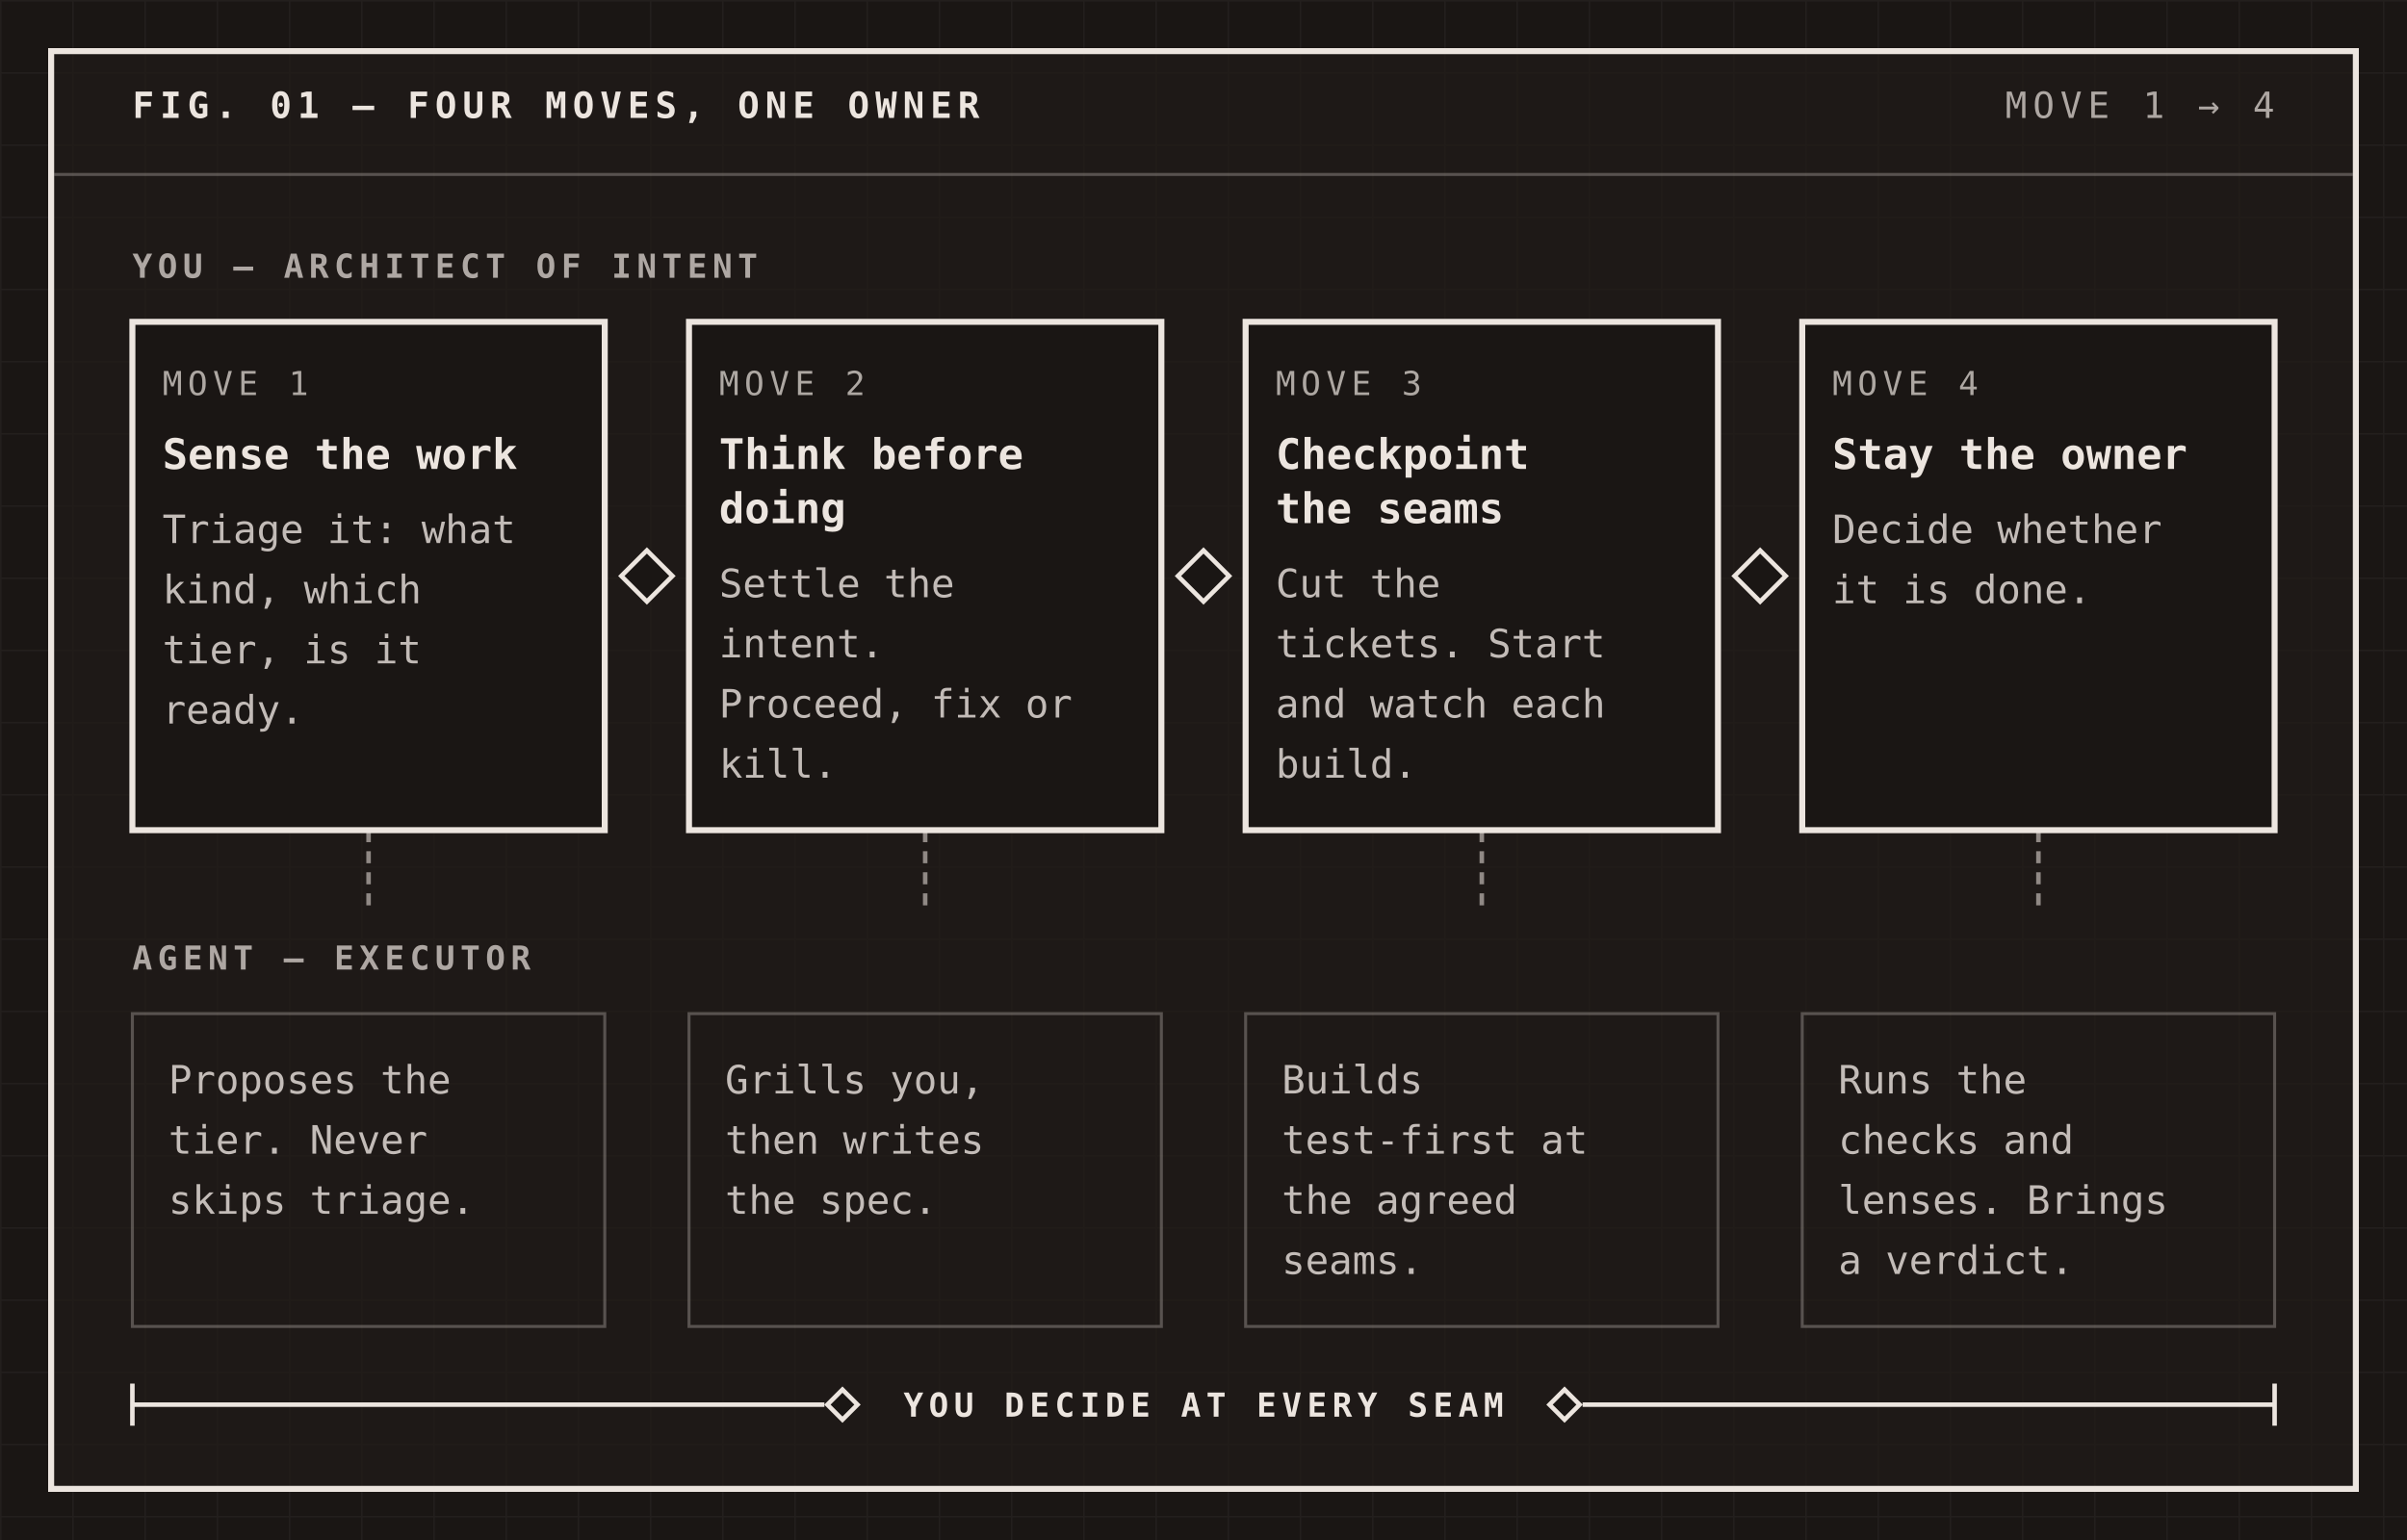
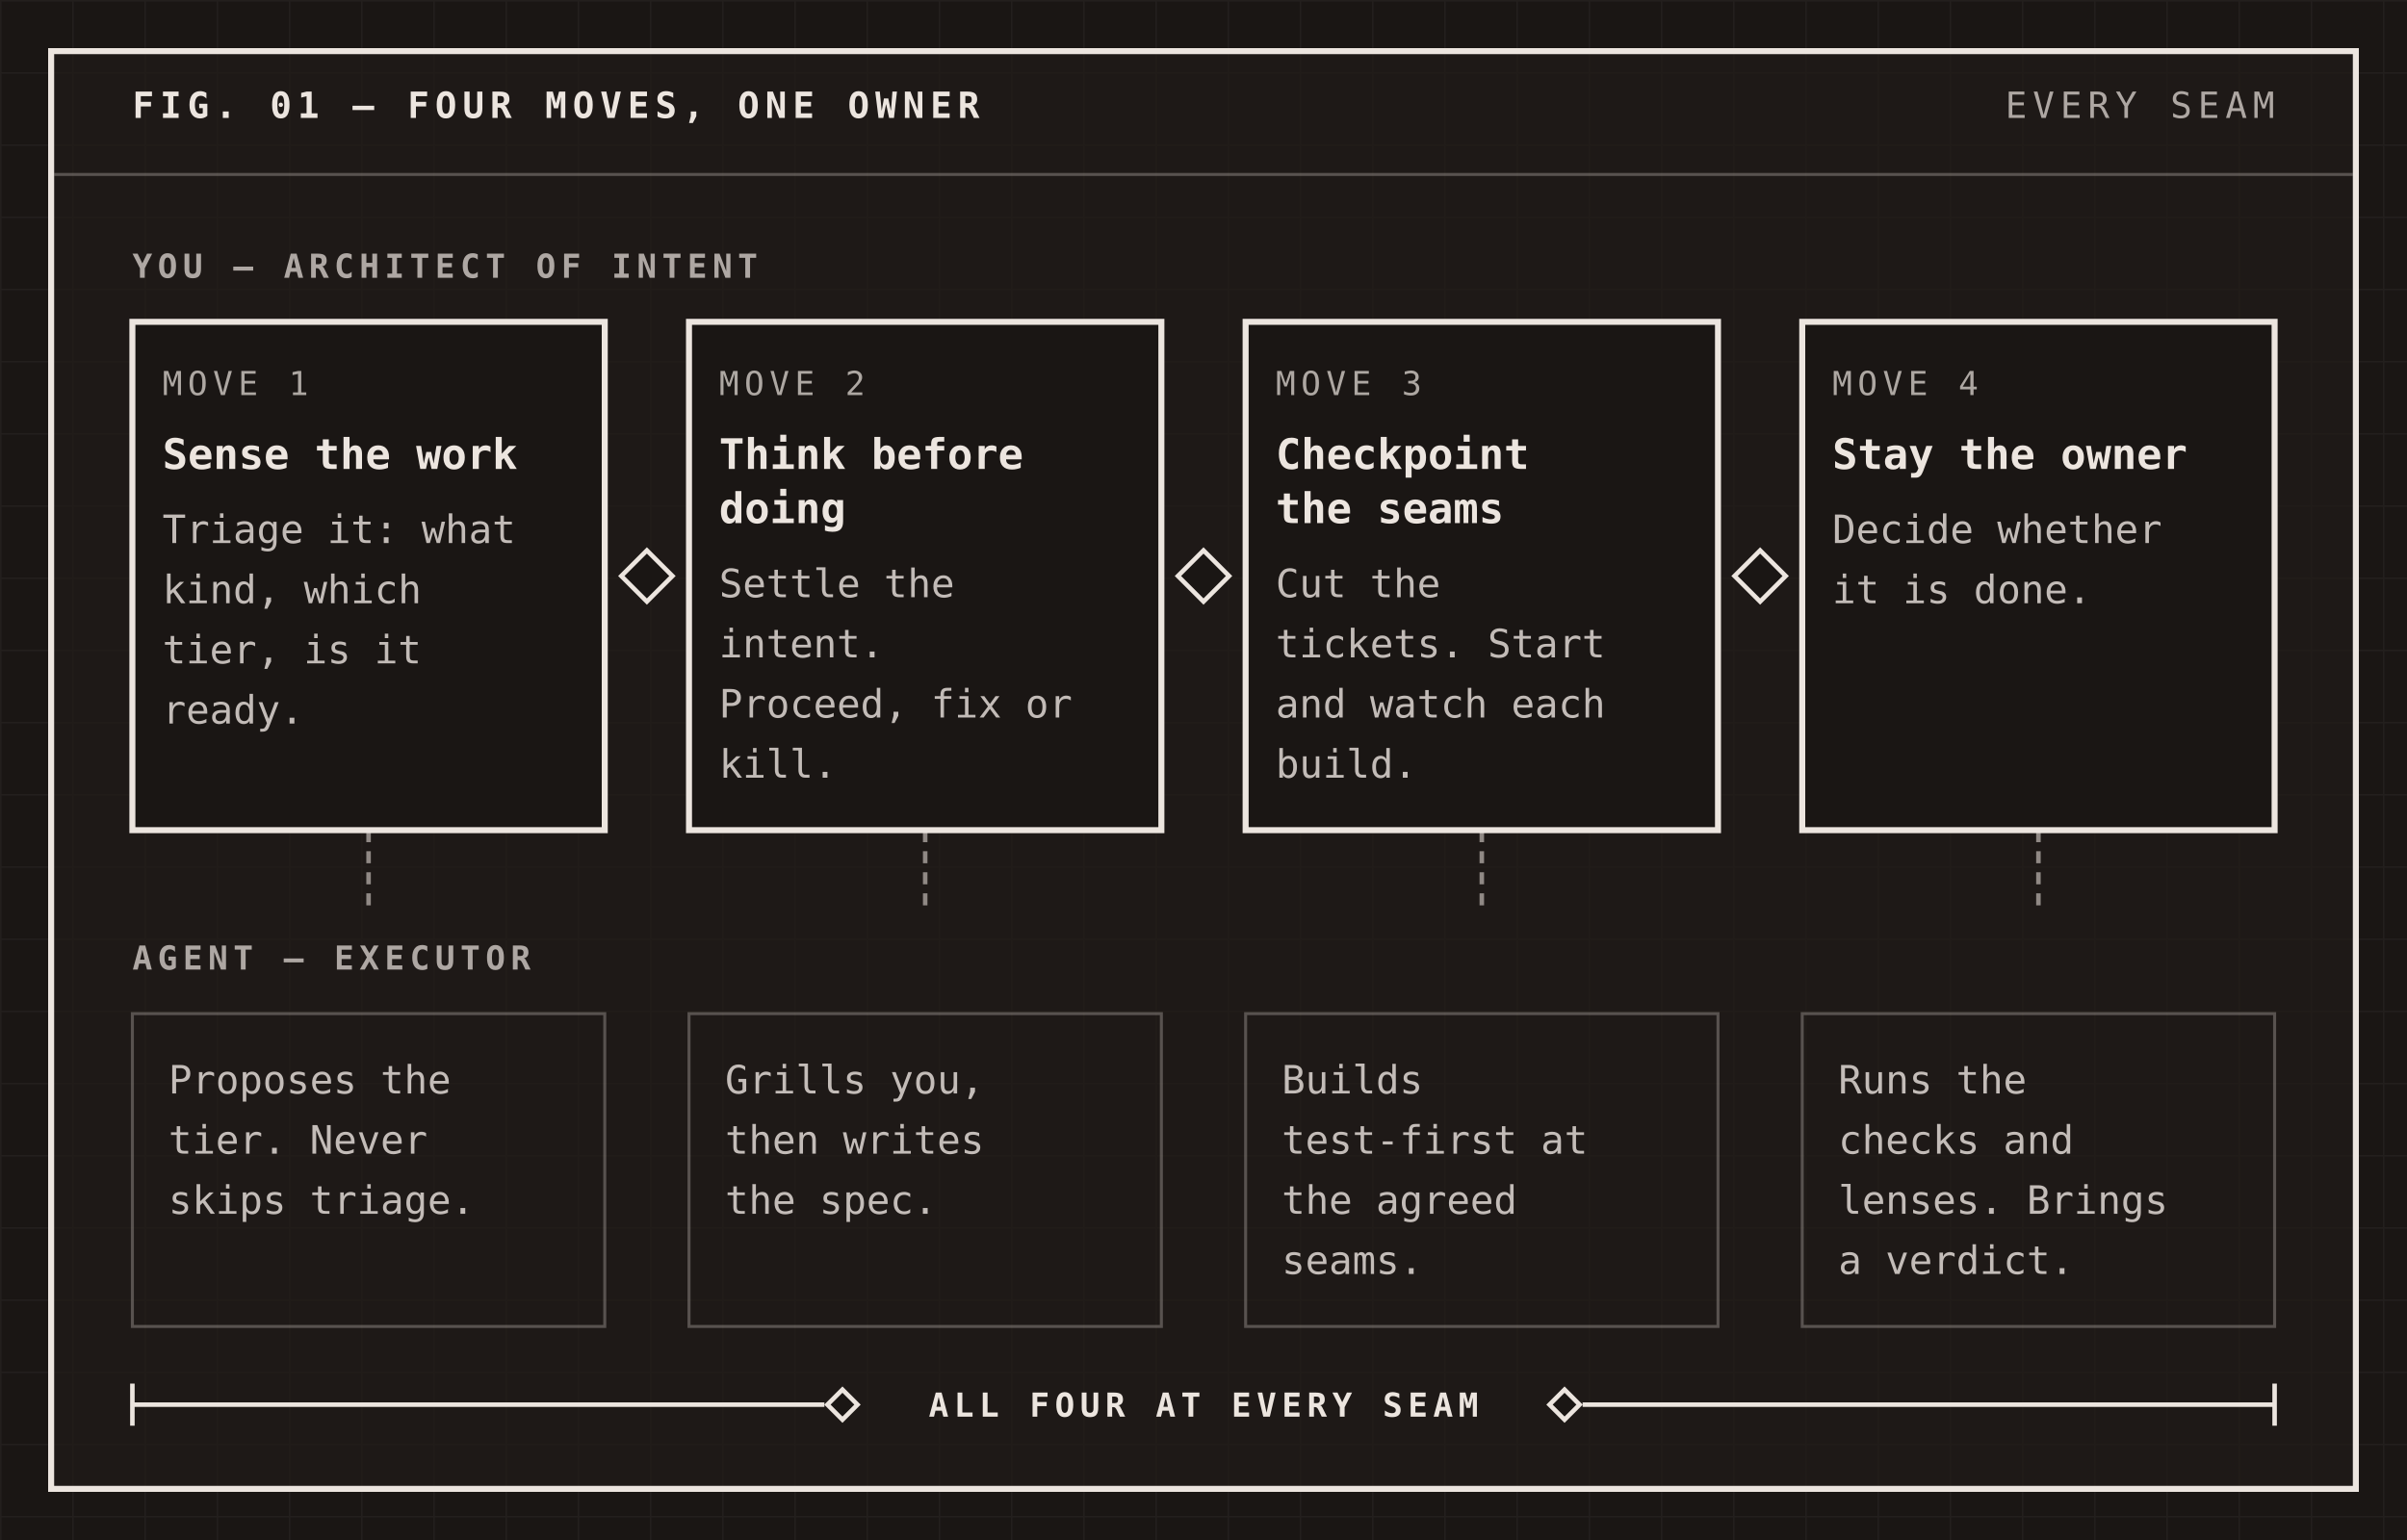
<svg xmlns="http://www.w3.org/2000/svg" width="800" height="512" viewBox="0 0 800 512" font-family="'IBM Plex Mono', ui-monospace, SFMono-Regular, Menlo, Consolas, monospace" role="img">
  <rect width="800" height="512" fill="#1a1614" />
  <defs>
    <pattern id="grid" width="24" height="24" patternUnits="userSpaceOnUse">
      <path d="M24 0H0V24" fill="none" stroke="#ece5df" stroke-opacity="0.045" stroke-width="1" />
    </pattern>
  </defs>
  <rect width="800" height="512" fill="url(#grid)" />
  <rect x="17" y="17" width="766" height="478" fill="#201b18" fill-opacity="0.72" stroke="#ece5df" stroke-width="2" />
  <text x="44" y="39.2" font-size="12" font-weight="600" letter-spacing="1.92" fill="#ece5df">FIG. 01 — FOUR MOVES, ONE OWNER</text>
-   <text x="756" y="39.2" font-size="12" letter-spacing="1.92" text-anchor="end" fill="#ece5df" fill-opacity="0.7">MOVE 1 → 4</text>
+   <text x="756" y="39.2" font-size="12" letter-spacing="1.92" text-anchor="end" fill="#ece5df" fill-opacity="0.7">EVERY SEAM</text>
  <line x1="18" y1="58" x2="782" y2="58" stroke="#ece5df" stroke-opacity="0.28" stroke-width="1" />
  <text x="44" y="92.35" font-size="11" font-weight="600" letter-spacing="1.76" fill="#ece5df" fill-opacity="0.7">YOU — ARCHITECT OF INTENT</text>
  <rect x="44" y="107" width="157" height="169" fill="#1a1614" stroke="#ece5df" stroke-width="2" />
  <text x="54" y="131.35" font-size="11" letter-spacing="1.76" fill="#ece5df" fill-opacity="0.7">MOVE 1</text>
  <text x="54" y="155.9" font-size="14" font-weight="600" fill="#ece5df">Sense the work</text>
  <text x="54" y="180.55" font-size="13" fill="#ece5df" fill-opacity="0.8">Triage it: what</text>
  <text x="54" y="200.55" font-size="13" fill="#ece5df" fill-opacity="0.8">kind, which</text>
  <text x="54" y="220.55" font-size="13" fill="#ece5df" fill-opacity="0.8">tier, is it</text>
  <text x="54" y="240.55" font-size="13" fill="#ece5df" fill-opacity="0.8">ready.</text>
  <path d="M215 183L223.5 191.5L215 200L206.5 191.5Z" fill="#1a1614" stroke="#ece5df" stroke-width="1.5" />
  <rect x="229" y="107" width="157" height="169" fill="#1a1614" stroke="#ece5df" stroke-width="2" />
  <text x="239" y="131.35" font-size="11" letter-spacing="1.76" fill="#ece5df" fill-opacity="0.7">MOVE 2</text>
  <text x="239" y="155.9" font-size="14" font-weight="600" fill="#ece5df">Think before</text>
  <text x="239" y="173.9" font-size="14" font-weight="600" fill="#ece5df">doing</text>
  <text x="239" y="198.55" font-size="13" fill="#ece5df" fill-opacity="0.8">Settle the</text>
  <text x="239" y="218.55" font-size="13" fill="#ece5df" fill-opacity="0.8">intent.</text>
  <text x="239" y="238.55" font-size="13" fill="#ece5df" fill-opacity="0.8">Proceed, fix or</text>
  <text x="239" y="258.55" font-size="13" fill="#ece5df" fill-opacity="0.8">kill.</text>
  <path d="M400 183L408.5 191.5L400 200L391.5 191.5Z" fill="#1a1614" stroke="#ece5df" stroke-width="1.5" />
  <rect x="414" y="107" width="157" height="169" fill="#1a1614" stroke="#ece5df" stroke-width="2" />
  <text x="424" y="131.35" font-size="11" letter-spacing="1.76" fill="#ece5df" fill-opacity="0.7">MOVE 3</text>
  <text x="424" y="155.9" font-size="14" font-weight="600" fill="#ece5df">Checkpoint</text>
  <text x="424" y="173.9" font-size="14" font-weight="600" fill="#ece5df">the seams</text>
  <text x="424" y="198.55" font-size="13" fill="#ece5df" fill-opacity="0.8">Cut the</text>
  <text x="424" y="218.55" font-size="13" fill="#ece5df" fill-opacity="0.8">tickets. Start</text>
  <text x="424" y="238.55" font-size="13" fill="#ece5df" fill-opacity="0.8">and watch each</text>
  <text x="424" y="258.55" font-size="13" fill="#ece5df" fill-opacity="0.8">build.</text>
  <path d="M585 183L593.5 191.5L585 200L576.5 191.5Z" fill="#1a1614" stroke="#ece5df" stroke-width="1.5" />
  <rect x="599" y="107" width="157" height="169" fill="#1a1614" stroke="#ece5df" stroke-width="2" />
  <text x="609" y="131.35" font-size="11" letter-spacing="1.76" fill="#ece5df" fill-opacity="0.7">MOVE 4</text>
  <text x="609" y="155.9" font-size="14" font-weight="600" fill="#ece5df">Stay the owner</text>
  <text x="609" y="180.55" font-size="13" fill="#ece5df" fill-opacity="0.8">Decide whether</text>
  <text x="609" y="200.55" font-size="13" fill="#ece5df" fill-opacity="0.8">it is done.</text>
  <line x1="122.5" y1="276" x2="122.5" y2="304" stroke="#ece5df" stroke-opacity="0.55" stroke-width="1.5" stroke-dasharray="4 3" />
  <line x1="307.5" y1="276" x2="307.5" y2="304" stroke="#ece5df" stroke-opacity="0.55" stroke-width="1.5" stroke-dasharray="4 3" />
  <line x1="492.5" y1="276" x2="492.5" y2="304" stroke="#ece5df" stroke-opacity="0.55" stroke-width="1.5" stroke-dasharray="4 3" />
  <line x1="677.5" y1="276" x2="677.5" y2="304" stroke="#ece5df" stroke-opacity="0.55" stroke-width="1.5" stroke-dasharray="4 3" />
  <text x="44" y="322.35" font-size="11" font-weight="600" letter-spacing="1.76" fill="#ece5df" fill-opacity="0.7">AGENT — EXECUTOR</text>
  <rect x="44" y="337" width="157" height="104" fill="none" stroke="#ece5df" stroke-opacity="0.28" stroke-width="1" />
  <text x="56" y="363.55" font-size="13" fill="#ece5df" fill-opacity="0.8">Proposes the</text>
  <text x="56" y="383.55" font-size="13" fill="#ece5df" fill-opacity="0.8">tier. Never</text>
  <text x="56" y="403.55" font-size="13" fill="#ece5df" fill-opacity="0.8">skips triage.</text>
  <rect x="229" y="337" width="157" height="104" fill="none" stroke="#ece5df" stroke-opacity="0.28" stroke-width="1" />
  <text x="241" y="363.55" font-size="13" fill="#ece5df" fill-opacity="0.8">Grills you,</text>
  <text x="241" y="383.55" font-size="13" fill="#ece5df" fill-opacity="0.8">then writes</text>
  <text x="241" y="403.55" font-size="13" fill="#ece5df" fill-opacity="0.8">the spec.</text>
  <rect x="414" y="337" width="157" height="104" fill="none" stroke="#ece5df" stroke-opacity="0.28" stroke-width="1" />
  <text x="426" y="363.55" font-size="13" fill="#ece5df" fill-opacity="0.8">Builds</text>
  <text x="426" y="383.55" font-size="13" fill="#ece5df" fill-opacity="0.8">test-first at</text>
  <text x="426" y="403.55" font-size="13" fill="#ece5df" fill-opacity="0.8">the agreed</text>
  <text x="426" y="423.55" font-size="13" fill="#ece5df" fill-opacity="0.8">seams.</text>
  <rect x="599" y="337" width="157" height="104" fill="none" stroke="#ece5df" stroke-opacity="0.28" stroke-width="1" />
  <text x="611" y="363.55" font-size="13" fill="#ece5df" fill-opacity="0.8">Runs the</text>
  <text x="611" y="383.55" font-size="13" fill="#ece5df" fill-opacity="0.8">checks and</text>
  <text x="611" y="403.55" font-size="13" fill="#ece5df" fill-opacity="0.8">lenses. Brings</text>
  <text x="611" y="423.55" font-size="13" fill="#ece5df" fill-opacity="0.8">a verdict.</text>
  <line x1="44" y1="460" x2="44" y2="474" stroke="#ece5df" stroke-width="1.5" />
  <line x1="44" y1="467" x2="274" y2="467" stroke="#ece5df" stroke-width="1.5" />
  <path d="M280 462L285 467L280 472L275 467Z" fill="#1a1614" stroke="#ece5df" stroke-width="1.5" />
-   <text x="400" y="471" font-size="11" font-weight="600" letter-spacing="1.76" text-anchor="middle" fill="#ece5df">YOU DECIDE AT EVERY SEAM</text>
+   <text x="400" y="471" font-size="11" font-weight="600" letter-spacing="1.76" text-anchor="middle" fill="#ece5df">ALL FOUR AT EVERY SEAM</text>
  <path d="M520 462L525 467L520 472L515 467Z" fill="#1a1614" stroke="#ece5df" stroke-width="1.5" />
  <line x1="526" y1="467" x2="756" y2="467" stroke="#ece5df" stroke-width="1.5" />
  <line x1="756" y1="460" x2="756" y2="474" stroke="#ece5df" stroke-width="1.5" />
</svg>
